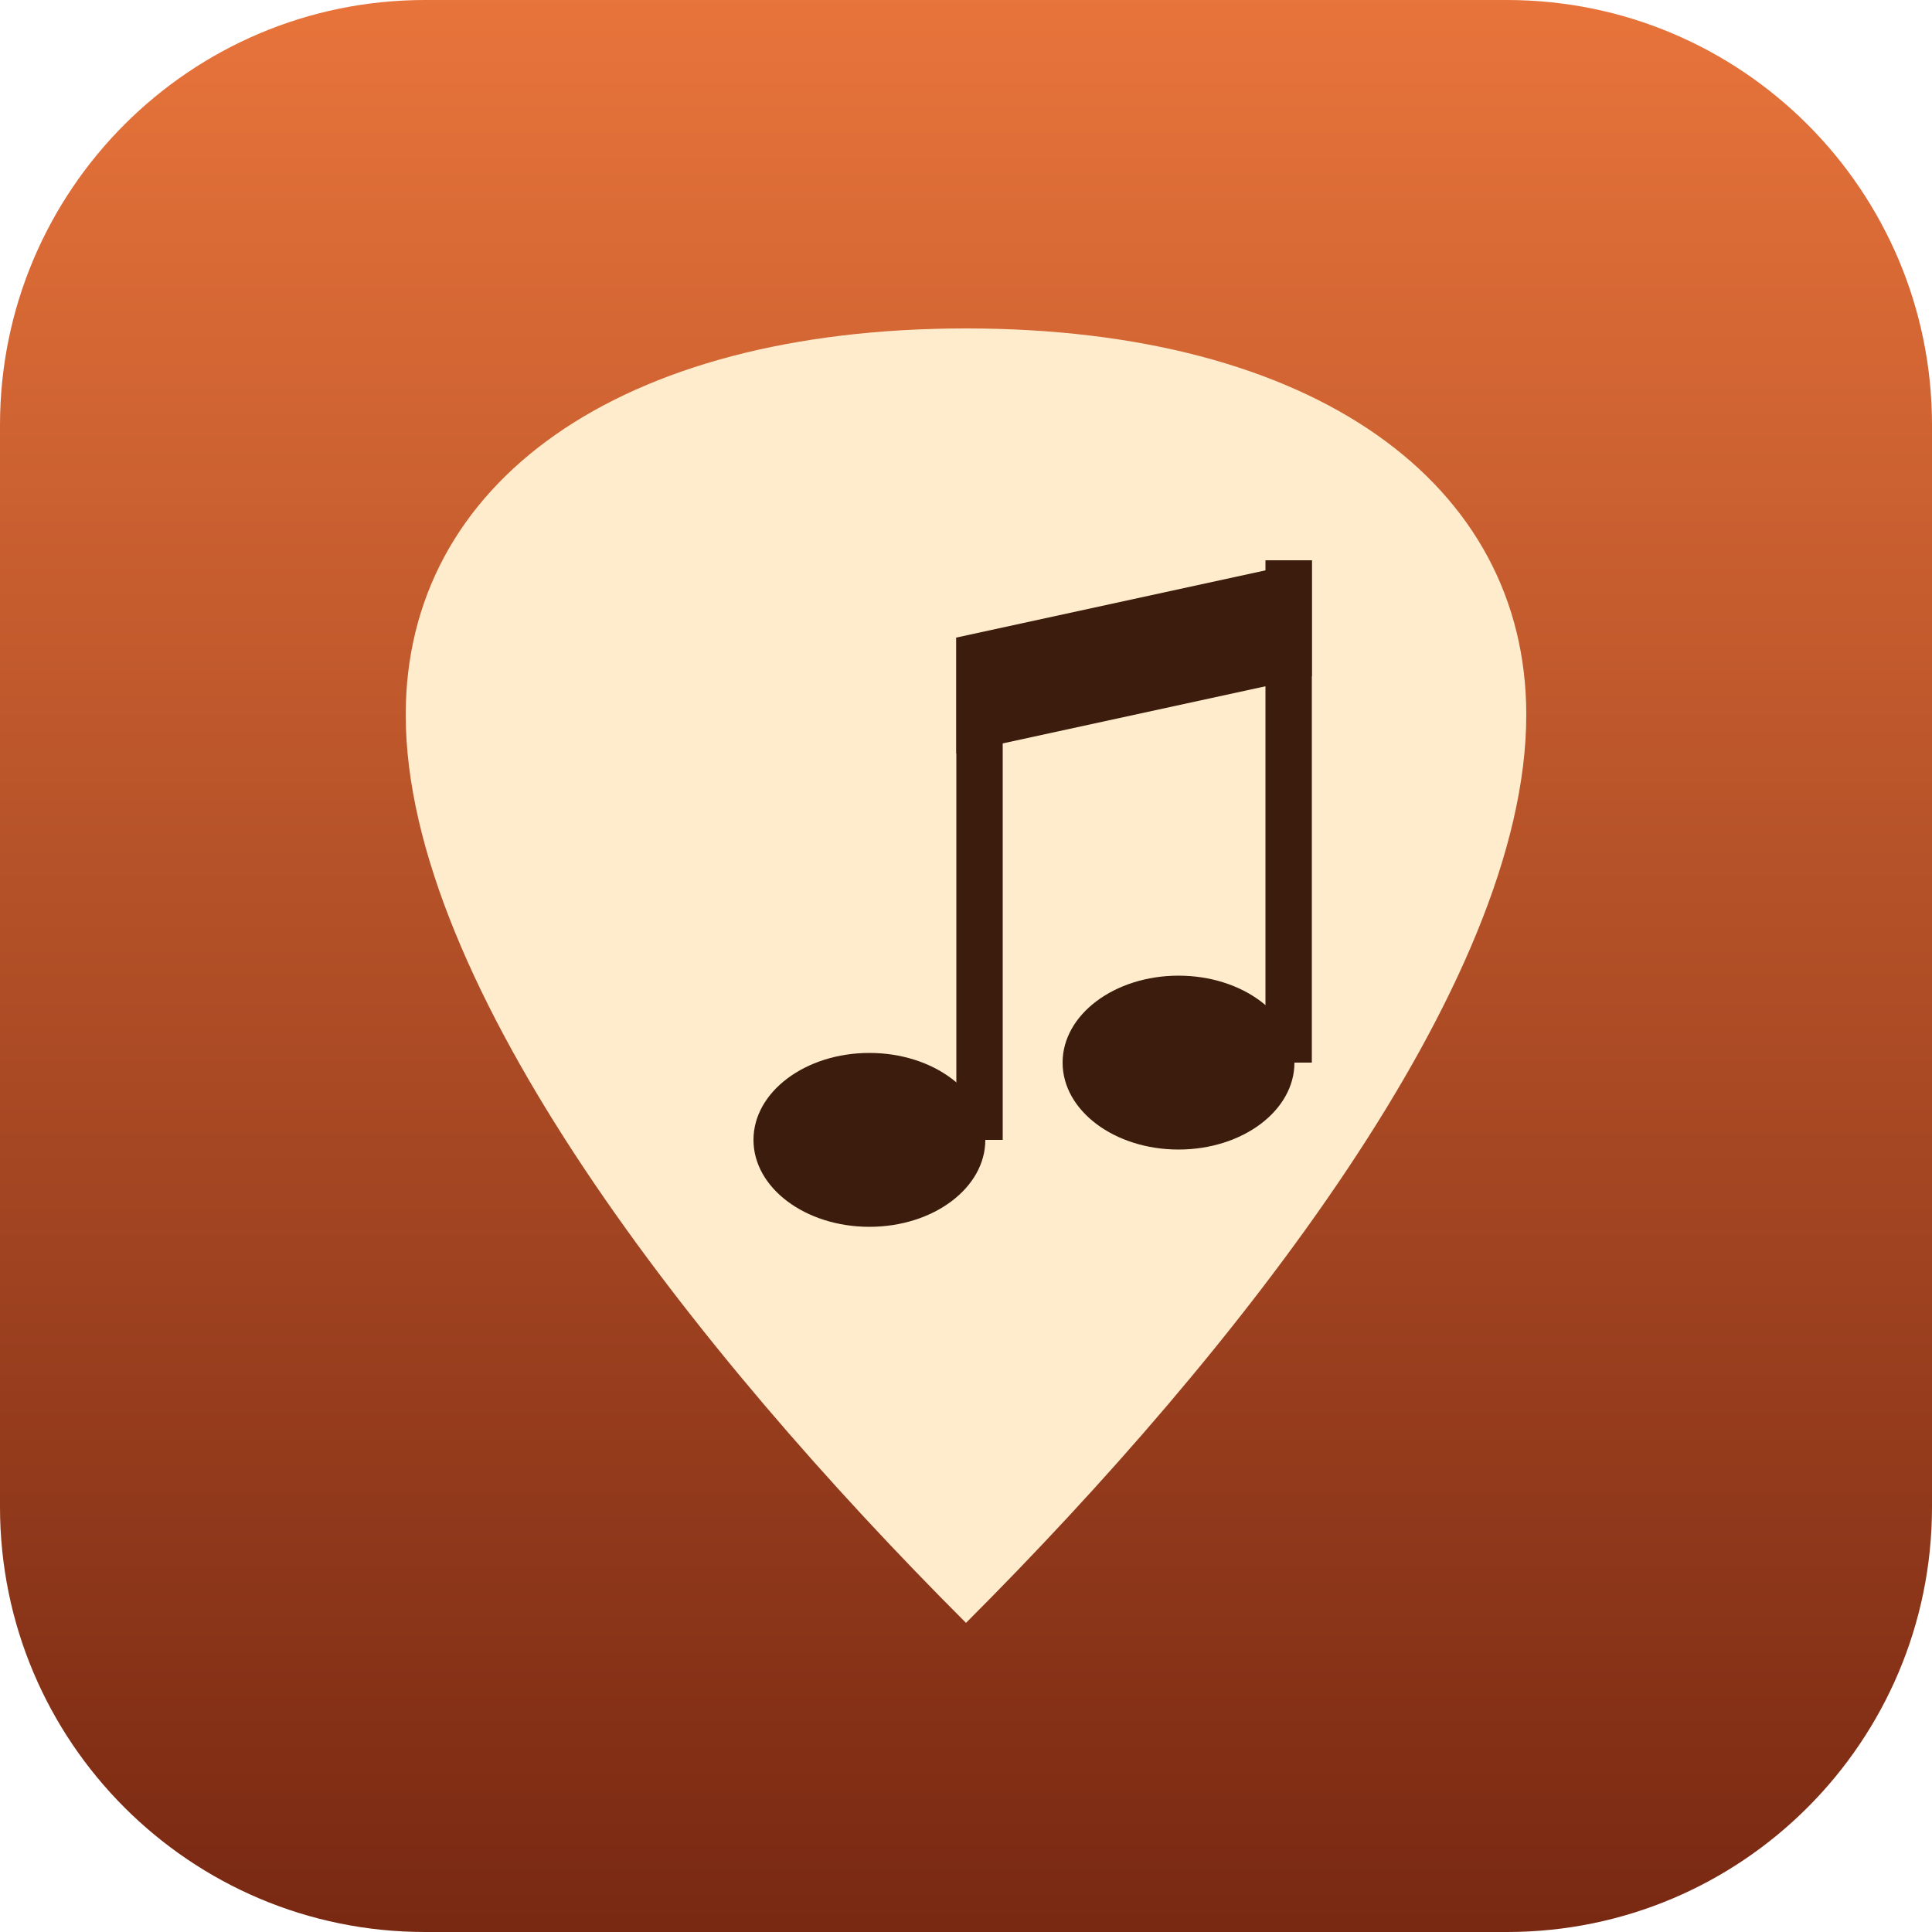
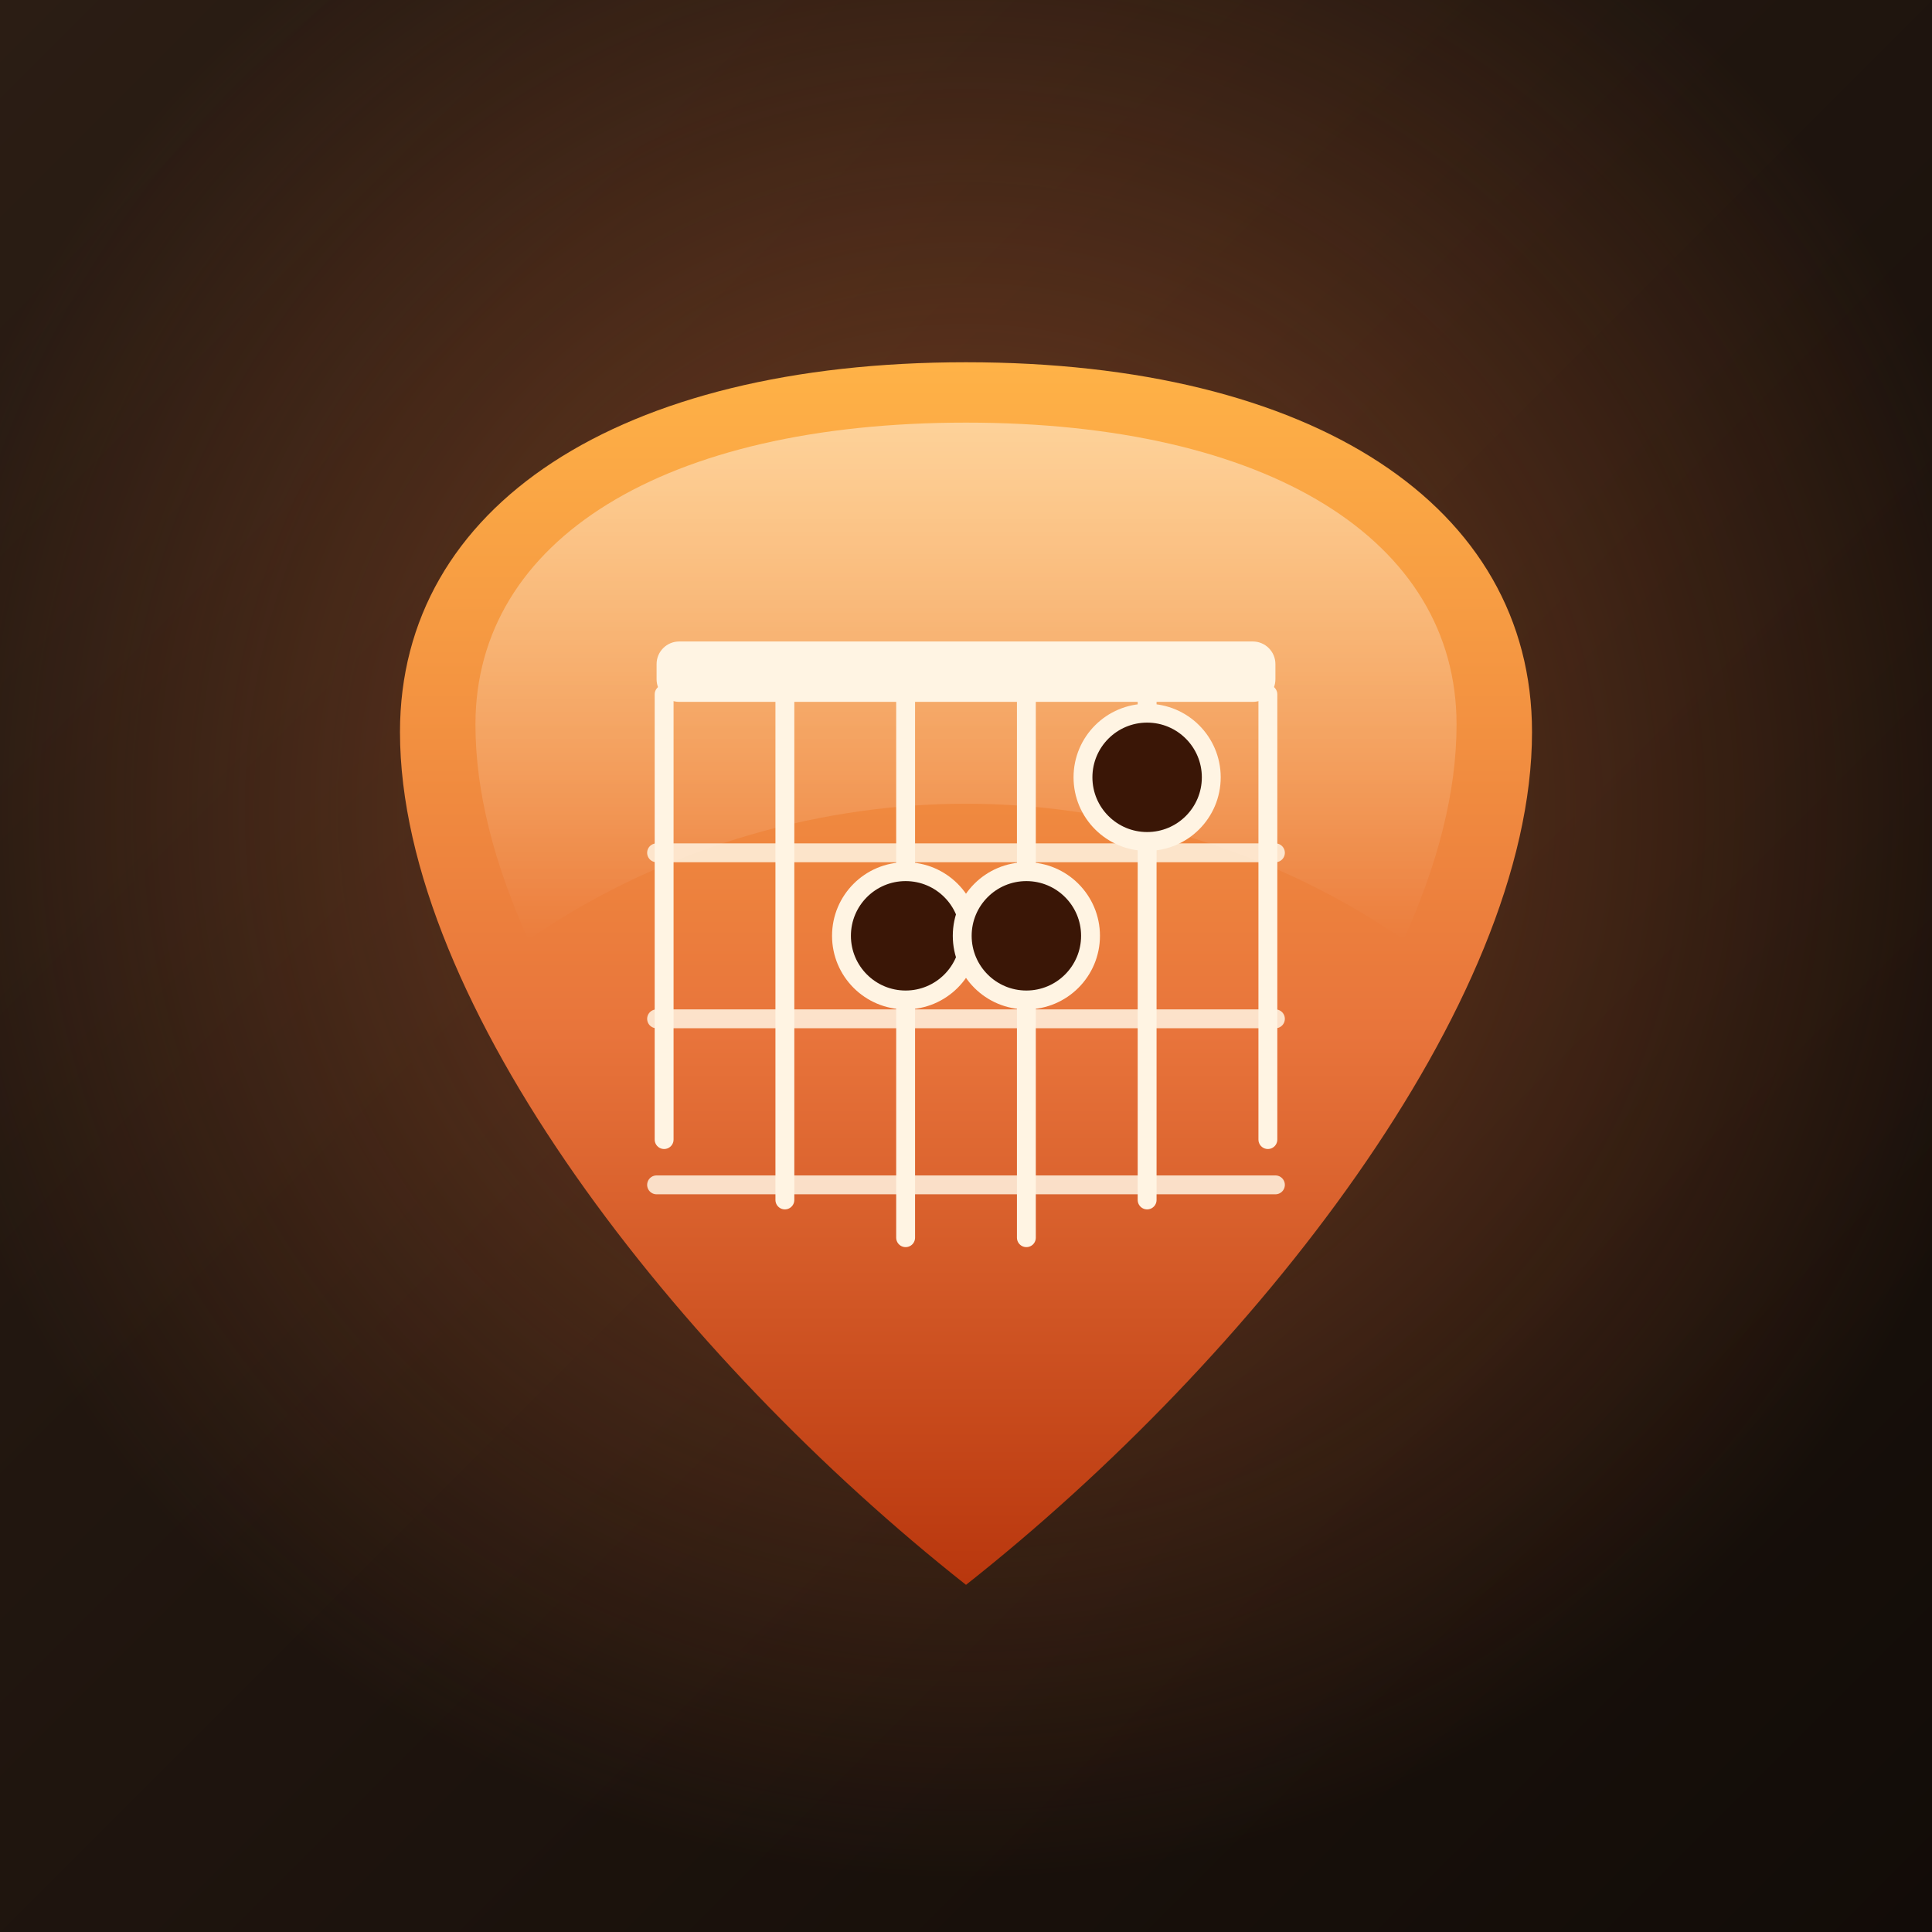
- <svg xmlns="http://www.w3.org/2000/svg" viewBox="0 0 100 100">
+ <svg xmlns="http://www.w3.org/2000/svg" viewBox="0 0 512 512">
  <defs>
-     <linearGradient id="g" x1="0" y1="0" x2="0" y2="1">
-       <stop offset="0" stop-color="#e8743b" />
-       <stop offset="1" stop-color="#782812" />
+     <linearGradient id="bg" x1="0" y1="0" x2="1" y2="1">
+       <stop offset="0" stop-color="#2b1d14" />
+       <stop offset="1" stop-color="#120c08" />
+     </linearGradient>
+     <radialGradient id="glow" cx=".5" cy=".42" r=".55">
+       <stop offset="0" stop-color="#e8743b" stop-opacity=".45" />
+       <stop offset="1" stop-color="#e8743b" stop-opacity="0" />
+     </radialGradient>
+     <linearGradient id="pick" x1="0" y1="0" x2="0" y2="1">
+       <stop offset="0" stop-color="#ffb347" />
+       <stop offset=".55" stop-color="#e8743b" />
+       <stop offset="1" stop-color="#b8360d" />
+     </linearGradient>
+     <linearGradient id="shine" x1="0" y1="0" x2="0" y2="1">
+       <stop offset="0" stop-color="#fff" stop-opacity=".45" />
+       <stop offset="1" stop-color="#fff" stop-opacity="0" />
    </linearGradient>
  </defs>
-   <rect width="100" height="100" rx="22" fill="url(#g)" />
-   <path d="M50 17c18 0 29 8 29 20 0 14-15 33-29 47C36 70 21 51 21 37c0-12 11-20 29-20z" fill="#ffeccd" />
-   <g fill="#3c1c0c">
-     <ellipse cx="45" cy="59" rx="6" ry="4.5" />
-     <ellipse cx="61" cy="55" rx="6" ry="4.5" />
-     <rect x="49.5" y="33" width="2.4" height="26" />
-     <rect x="65.5" y="29" width="2.4" height="26" />
-     <path d="M49.5 33l18.4-4v6l-18.4 4z" />
+   <rect width="512" height="512" fill="url(#bg)" />
+   <rect width="512" height="512" fill="url(#glow)" />
+   <path d="M256 96c92 0 150 38 150 98 0 72-74 166-150 226-76-60-150-154-150-226 0-60 58-98 150-98z" fill="url(#pick)" />
+   <path d="M256 112c80 0 130 31 130 80 0 18-5 37-14 57-38-26-80-36-116-36s-78 10-116 36c-9-20-14-39-14-57 0-49 50-80 130-80z" fill="url(#shine)" />
+   <g transform="translate(256 262)">
+     <rect x="-82" y="-92" width="164" height="16" rx="6" fill="#fff4e3" />
+     <g stroke="#fff4e3" stroke-width="5" stroke-linecap="round" opacity=".85">
+       <path d="M-82 -36h164M-82 8h164M-82 52h164" />
+     </g>
+     <g stroke="#fff4e3" stroke-width="5" stroke-linecap="round">
+       <path d="M-80 -78v118M-48 -78v134M-16 -78v144M16 -78v144M48 -78v134M80 -78v118" />
+     </g>
+     <g fill="#3a1606" stroke="#fff4e3" stroke-width="5">
+       <circle cx="48" cy="-56" r="17" />
+       <circle cx="-16" cy="-14" r="17" />
+       <circle cx="16" cy="-14" r="17" />
+     </g>
  </g>
</svg>
